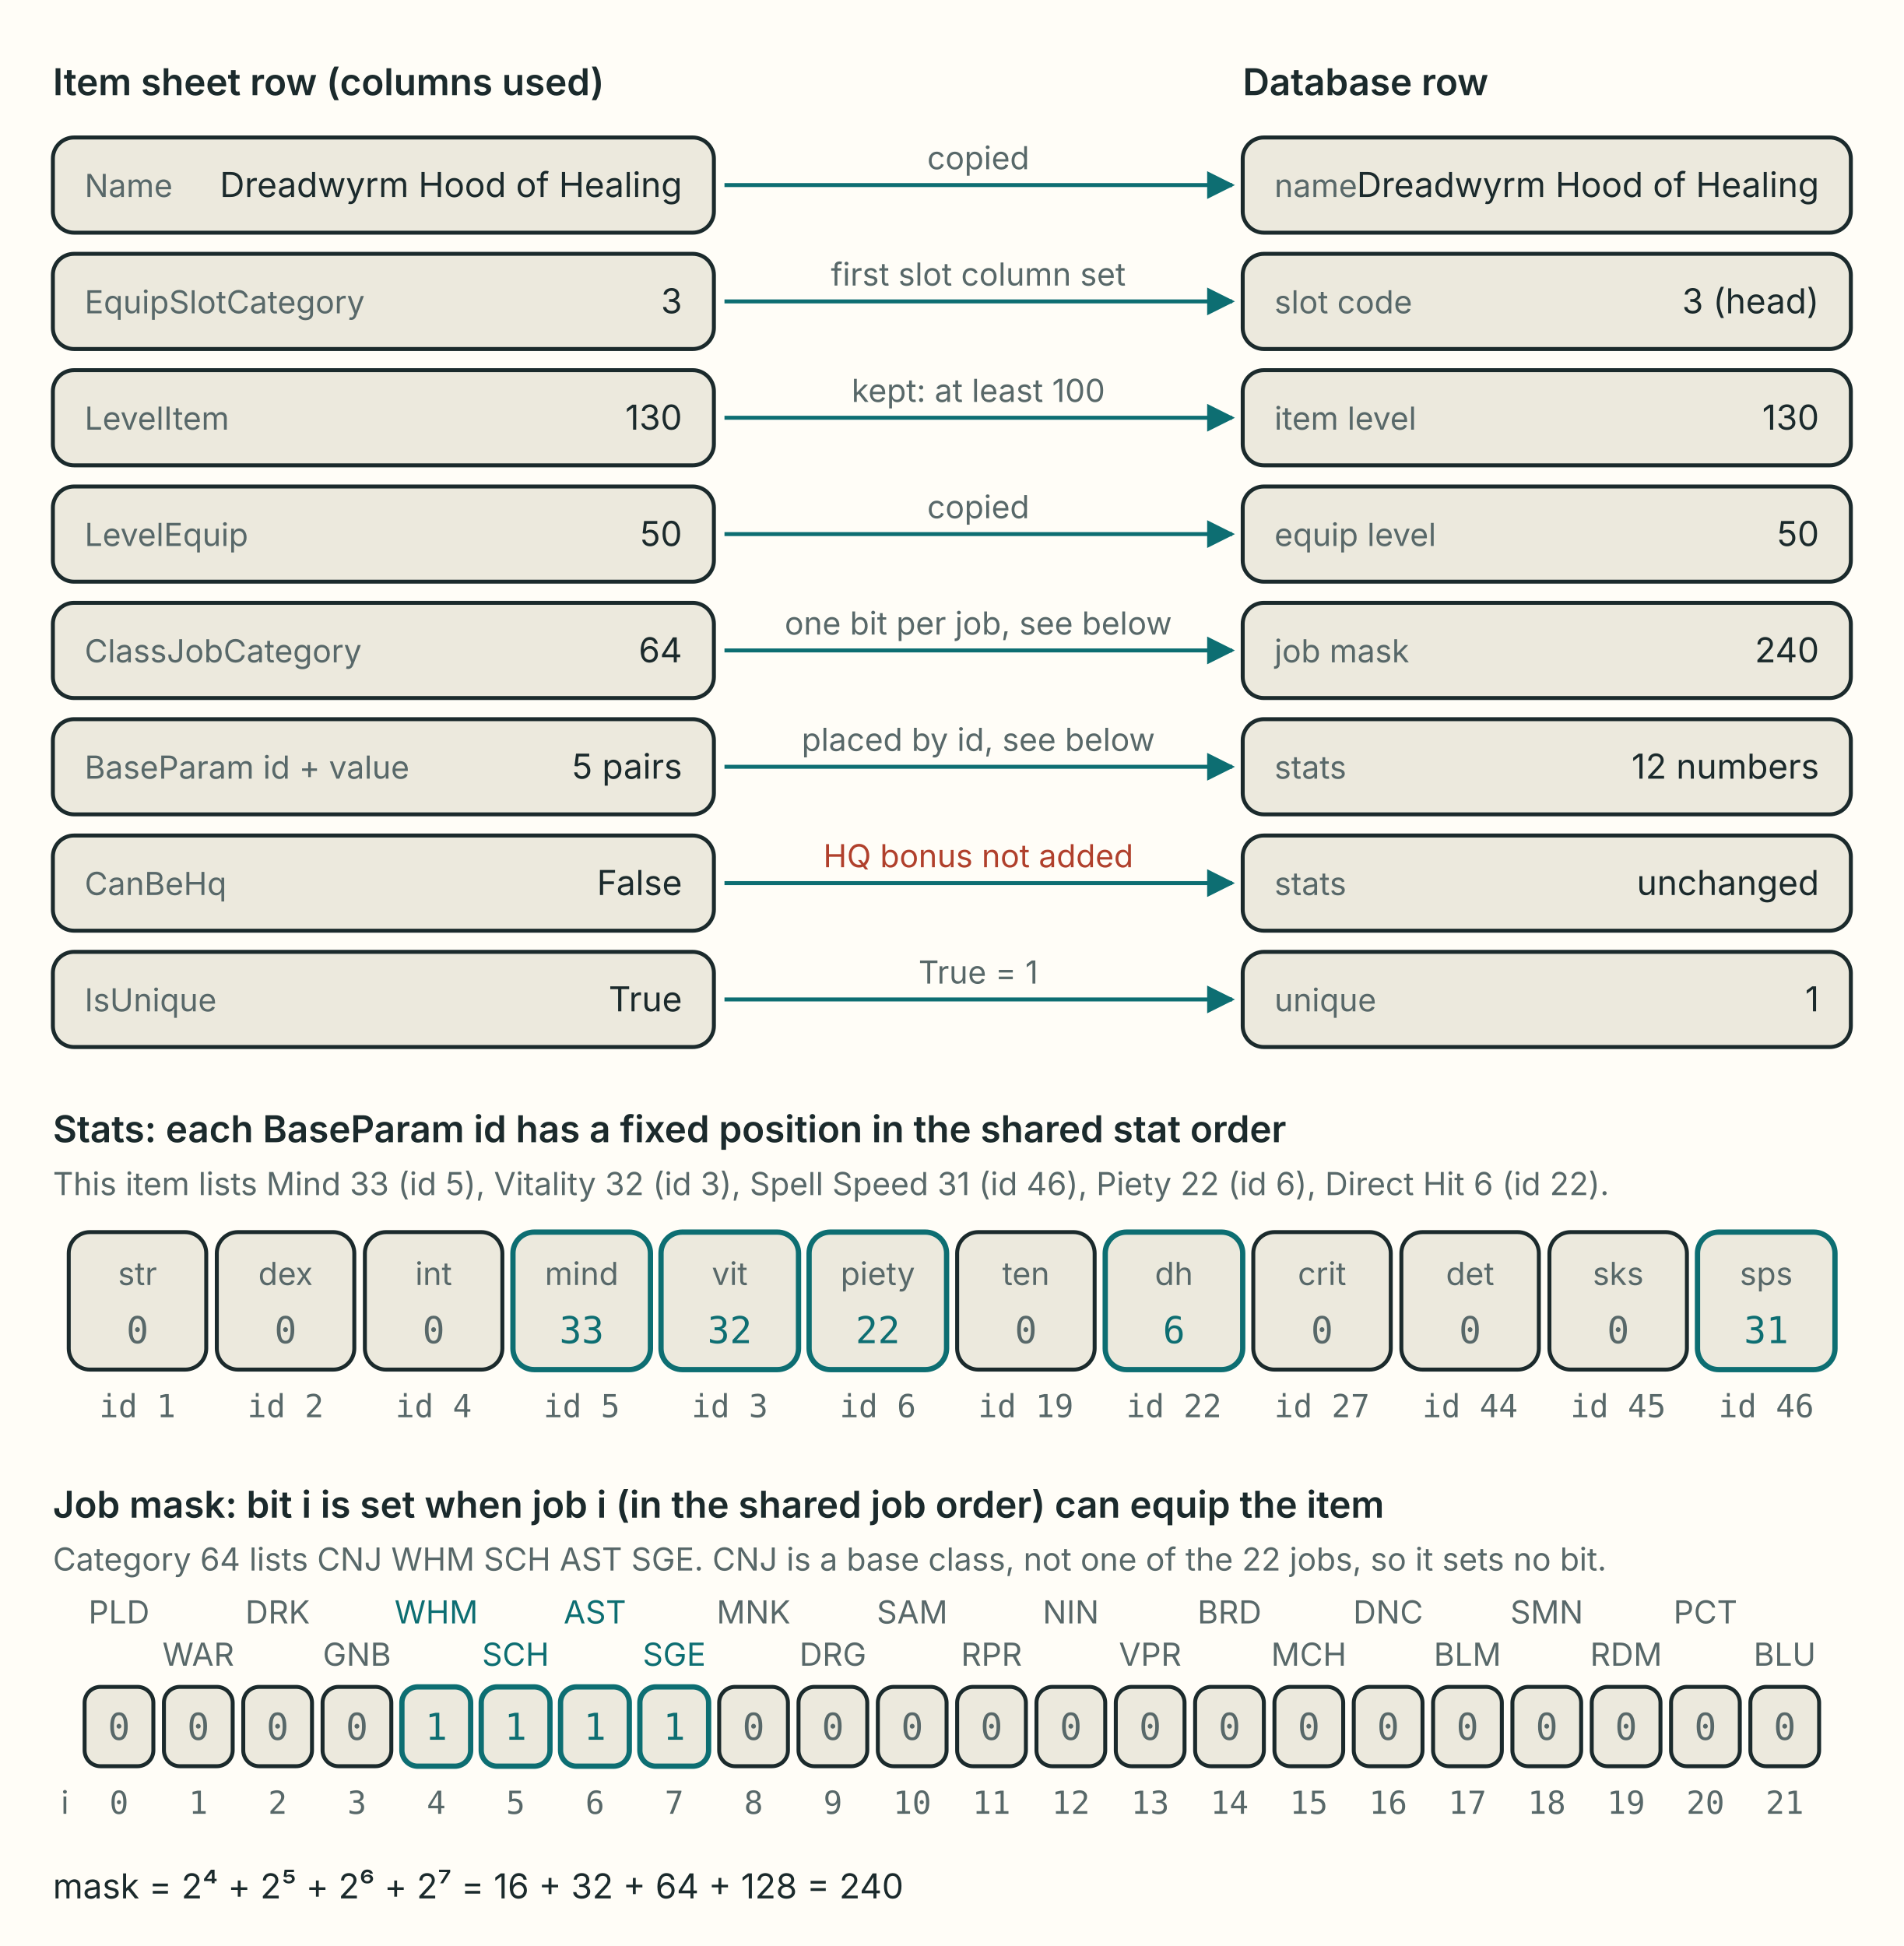
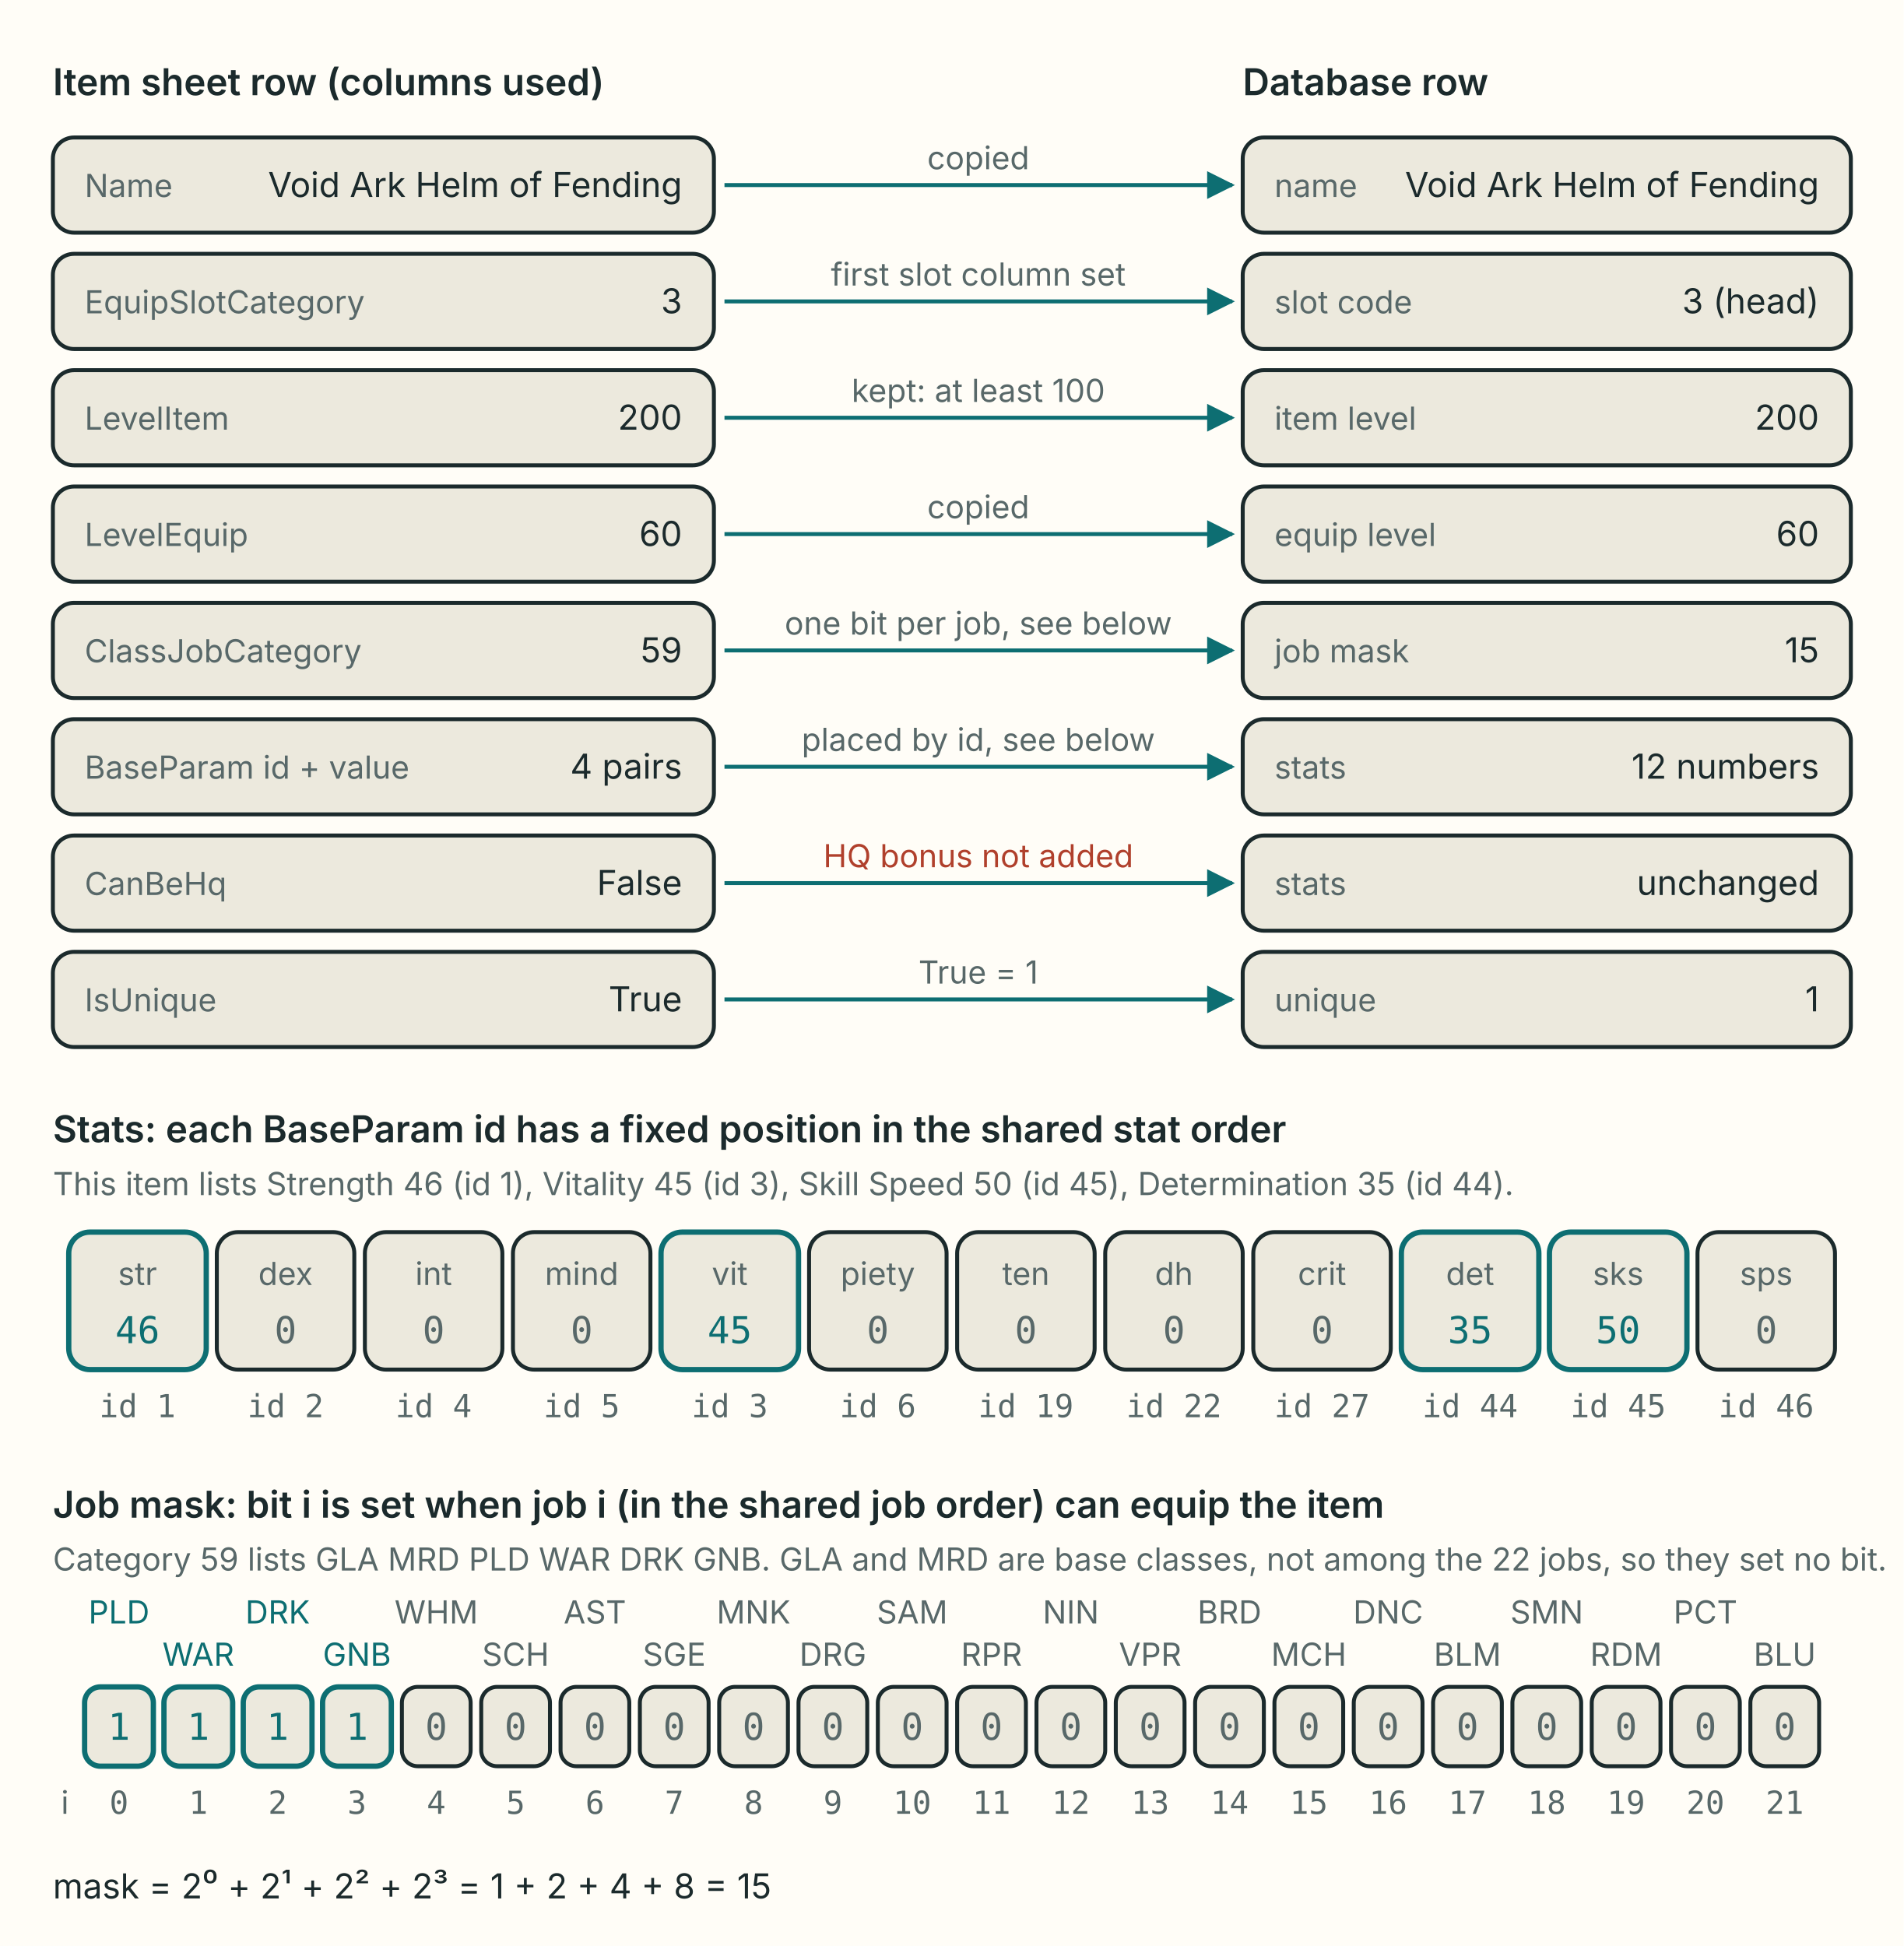
<svg xmlns="http://www.w3.org/2000/svg" viewBox="0 0 720 736" role="img" aria-labelledby="t d">
  <style>
    .bg { fill: #fffdf7; }
    .box { fill: #ece9dd; stroke: #1b2a2c; stroke-width: 1.5; }
    .on { fill: #ece9dd; stroke: #0d6e72; stroke-width: 2; }
    .fg { fill: #1b2a2c; }
    .muted { fill: #586869; }
    .accent { fill: #0d6e72; }
    .bad { fill: #b0402c; }
    .flow { fill: none; stroke: #0d6e72; stroke-width: 1.5; }
    .head { fill: #0d6e72; }
    text { font-family: system-ui, -apple-system, "Segoe UI", sans-serif; font-size: 13px; }
    .s { font-size: 12px; }
    .h { font-size: 14px; font-weight: 600; }
    .num { font-family: ui-monospace, Consolas, monospace; font-size: 14px; }
    .nums { font-family: ui-monospace, Consolas, monospace; font-size: 12px; }
    @media (prefers-color-scheme: dark) {
      .bg { fill: #142023; }
      .box { fill: #1b2b2e; stroke: #e5eeed; }
      .on { fill: #1b2b2e; stroke: #4cc2b6; }
      .fg { fill: #e5eeed; }
      .muted { fill: #92a5a5; }
      .accent { fill: #4cc2b6; }
      .bad { fill: #f08a74; }
      .flow { stroke: #4cc2b6; }
      .head { fill: #4cc2b6; }
    }
  </style>
  <defs>
    <marker id="arrow" viewBox="0 0 10 10" refX="9" refY="5" markerWidth="7" markerHeight="7" orient="auto-start-reverse">
      <path d="M0,0 L10,5 L0,10 z" class="head" />
    </marker>
  </defs>
  <rect class="bg" x="0" y="0" width="720" height="736" />
  <text class="fg h" x="20" y="36">Item sheet row (columns used)</text>
  <text class="fg h" x="470" y="36">Database row</text>
  <rect class="box" x="20" y="52" width="250" height="36" rx="8" />
  <text class="muted s" x="32" y="74.5">Name</text>
-   <text class="fg" x="258" y="74.5" text-anchor="end">Dreadwyrm Hood of Healing</text>
+   <text class="fg" x="258" y="74.5" text-anchor="end">Void Ark Helm of Fending</text>
  <line class="flow" x1="274" y1="70.0" x2="466" y2="70.0" marker-end="url(#arrow)" />
  <text class="muted s" x="370.0" y="64.0" text-anchor="middle">copied</text>
  <rect class="box" x="470" y="52" width="230" height="36" rx="8" />
  <text class="muted s" x="482" y="74.5">name</text>
-   <text class="fg" x="688" y="74.5" text-anchor="end">Dreadwyrm Hood of Healing</text>
+   <text class="fg" x="688" y="74.5" text-anchor="end">Void Ark Helm of Fending</text>
  <rect class="box" x="20" y="96" width="250" height="36" rx="8" />
  <text class="muted s" x="32" y="118.5">EquipSlotCategory</text>
  <text class="fg" x="258" y="118.5" text-anchor="end">3</text>
  <line class="flow" x1="274" y1="114.0" x2="466" y2="114.0" marker-end="url(#arrow)" />
  <text class="muted s" x="370.0" y="108.0" text-anchor="middle">first slot column set</text>
  <rect class="box" x="470" y="96" width="230" height="36" rx="8" />
  <text class="muted s" x="482" y="118.5">slot code</text>
  <text class="fg" x="688" y="118.5" text-anchor="end">3 (head)</text>
  <rect class="box" x="20" y="140" width="250" height="36" rx="8" />
  <text class="muted s" x="32" y="162.5">LevelItem</text>
-   <text class="fg" x="258" y="162.5" text-anchor="end">130</text>
+   <text class="fg" x="258" y="162.5" text-anchor="end">200</text>
  <line class="flow" x1="274" y1="158.0" x2="466" y2="158.0" marker-end="url(#arrow)" />
  <text class="muted s" x="370.0" y="152.0" text-anchor="middle">kept: at least 100</text>
  <rect class="box" x="470" y="140" width="230" height="36" rx="8" />
  <text class="muted s" x="482" y="162.5">item level</text>
-   <text class="fg" x="688" y="162.5" text-anchor="end">130</text>
+   <text class="fg" x="688" y="162.5" text-anchor="end">200</text>
  <rect class="box" x="20" y="184" width="250" height="36" rx="8" />
  <text class="muted s" x="32" y="206.5">LevelEquip</text>
-   <text class="fg" x="258" y="206.5" text-anchor="end">50</text>
+   <text class="fg" x="258" y="206.5" text-anchor="end">60</text>
  <line class="flow" x1="274" y1="202.0" x2="466" y2="202.0" marker-end="url(#arrow)" />
  <text class="muted s" x="370.0" y="196.0" text-anchor="middle">copied</text>
  <rect class="box" x="470" y="184" width="230" height="36" rx="8" />
  <text class="muted s" x="482" y="206.5">equip level</text>
-   <text class="fg" x="688" y="206.5" text-anchor="end">50</text>
+   <text class="fg" x="688" y="206.5" text-anchor="end">60</text>
  <rect class="box" x="20" y="228" width="250" height="36" rx="8" />
  <text class="muted s" x="32" y="250.5">ClassJobCategory</text>
-   <text class="fg" x="258" y="250.5" text-anchor="end">64</text>
+   <text class="fg" x="258" y="250.5" text-anchor="end">59</text>
  <line class="flow" x1="274" y1="246.0" x2="466" y2="246.0" marker-end="url(#arrow)" />
  <text class="muted s" x="370.0" y="240.0" text-anchor="middle">one bit per job, see below</text>
  <rect class="box" x="470" y="228" width="230" height="36" rx="8" />
  <text class="muted s" x="482" y="250.5">job mask</text>
-   <text class="fg" x="688" y="250.5" text-anchor="end">240</text>
+   <text class="fg" x="688" y="250.5" text-anchor="end">15</text>
  <rect class="box" x="20" y="272" width="250" height="36" rx="8" />
  <text class="muted s" x="32" y="294.5">BaseParam id + value</text>
-   <text class="fg" x="258" y="294.5" text-anchor="end">5 pairs</text>
+   <text class="fg" x="258" y="294.5" text-anchor="end">4 pairs</text>
  <line class="flow" x1="274" y1="290.0" x2="466" y2="290.0" marker-end="url(#arrow)" />
  <text class="muted s" x="370.0" y="284.0" text-anchor="middle">placed by id, see below</text>
  <rect class="box" x="470" y="272" width="230" height="36" rx="8" />
  <text class="muted s" x="482" y="294.5">stats</text>
  <text class="fg" x="688" y="294.5" text-anchor="end">12 numbers</text>
  <rect class="box" x="20" y="316" width="250" height="36" rx="8" />
  <text class="muted s" x="32" y="338.5">CanBeHq</text>
  <text class="fg" x="258" y="338.5" text-anchor="end">False</text>
  <line class="flow" x1="274" y1="334.0" x2="466" y2="334.0" marker-end="url(#arrow)" />
  <text class="bad s" x="370.0" y="328.0" text-anchor="middle">HQ bonus not added</text>
  <rect class="box" x="470" y="316" width="230" height="36" rx="8" />
  <text class="muted s" x="482" y="338.5">stats</text>
  <text class="fg" x="688" y="338.5" text-anchor="end">unchanged</text>
  <rect class="box" x="20" y="360" width="250" height="36" rx="8" />
  <text class="muted s" x="32" y="382.5">IsUnique</text>
  <text class="fg" x="258" y="382.5" text-anchor="end">True</text>
  <line class="flow" x1="274" y1="378.0" x2="466" y2="378.0" marker-end="url(#arrow)" />
  <text class="muted s" x="370.0" y="372.0" text-anchor="middle">True = 1</text>
  <rect class="box" x="470" y="360" width="230" height="36" rx="8" />
  <text class="muted s" x="482" y="382.5">unique</text>
  <text class="fg" x="688" y="382.5" text-anchor="end">1</text>
  <text class="fg h" x="20" y="432">Stats: each BaseParam id has a fixed position in the shared stat order</text>
-   <text class="muted s" x="20" y="452">This item lists Mind 33 (id 5), Vitality 32 (id 3), Spell Speed 31 (id 46), Piety 22 (id 6), Direct Hit 6 (id 22).</text>
-   <rect class="box" x="26.0" y="466" width="52" height="52" rx="8" />
+   <text class="muted s" x="20" y="452">This item lists Strength 46 (id 1), Vitality 45 (id 3), Skill Speed 50 (id 45), Determination 35 (id 44).</text>
+   <rect class="on" x="26.0" y="466" width="52" height="52" rx="8" />
  <text class="muted s" x="52.0" y="486" text-anchor="middle">str</text>
-   <text class="muted num" x="52.0" y="508" text-anchor="middle">0</text>
+   <text class="accent num" x="52.0" y="508" text-anchor="middle">46</text>
  <text class="muted nums" x="52.0" y="536" text-anchor="middle">id 1</text>
  <rect class="box" x="82.0" y="466" width="52" height="52" rx="8" />
  <text class="muted s" x="108.0" y="486" text-anchor="middle">dex</text>
  <text class="muted num" x="108.0" y="508" text-anchor="middle">0</text>
  <text class="muted nums" x="108.0" y="536" text-anchor="middle">id 2</text>
  <rect class="box" x="138.0" y="466" width="52" height="52" rx="8" />
  <text class="muted s" x="164.0" y="486" text-anchor="middle">int</text>
  <text class="muted num" x="164.0" y="508" text-anchor="middle">0</text>
  <text class="muted nums" x="164.0" y="536" text-anchor="middle">id 4</text>
-   <rect class="on" x="194.0" y="466" width="52" height="52" rx="8" />
+   <rect class="box" x="194.0" y="466" width="52" height="52" rx="8" />
  <text class="muted s" x="220.0" y="486" text-anchor="middle">mind</text>
-   <text class="accent num" x="220.0" y="508" text-anchor="middle">33</text>
+   <text class="muted num" x="220.0" y="508" text-anchor="middle">0</text>
  <text class="muted nums" x="220.0" y="536" text-anchor="middle">id 5</text>
  <rect class="on" x="250.0" y="466" width="52" height="52" rx="8" />
  <text class="muted s" x="276.0" y="486" text-anchor="middle">vit</text>
-   <text class="accent num" x="276.0" y="508" text-anchor="middle">32</text>
+   <text class="accent num" x="276.0" y="508" text-anchor="middle">45</text>
  <text class="muted nums" x="276.0" y="536" text-anchor="middle">id 3</text>
-   <rect class="on" x="306.0" y="466" width="52" height="52" rx="8" />
+   <rect class="box" x="306.0" y="466" width="52" height="52" rx="8" />
  <text class="muted s" x="332.0" y="486" text-anchor="middle">piety</text>
-   <text class="accent num" x="332.0" y="508" text-anchor="middle">22</text>
+   <text class="muted num" x="332.0" y="508" text-anchor="middle">0</text>
  <text class="muted nums" x="332.0" y="536" text-anchor="middle">id 6</text>
  <rect class="box" x="362.0" y="466" width="52" height="52" rx="8" />
  <text class="muted s" x="388.0" y="486" text-anchor="middle">ten</text>
  <text class="muted num" x="388.0" y="508" text-anchor="middle">0</text>
  <text class="muted nums" x="388.0" y="536" text-anchor="middle">id 19</text>
-   <rect class="on" x="418.0" y="466" width="52" height="52" rx="8" />
+   <rect class="box" x="418.0" y="466" width="52" height="52" rx="8" />
  <text class="muted s" x="444.0" y="486" text-anchor="middle">dh</text>
-   <text class="accent num" x="444.0" y="508" text-anchor="middle">6</text>
+   <text class="muted num" x="444.0" y="508" text-anchor="middle">0</text>
  <text class="muted nums" x="444.0" y="536" text-anchor="middle">id 22</text>
  <rect class="box" x="474.0" y="466" width="52" height="52" rx="8" />
  <text class="muted s" x="500.0" y="486" text-anchor="middle">crit</text>
  <text class="muted num" x="500.0" y="508" text-anchor="middle">0</text>
  <text class="muted nums" x="500.0" y="536" text-anchor="middle">id 27</text>
-   <rect class="box" x="530.0" y="466" width="52" height="52" rx="8" />
+   <rect class="on" x="530.0" y="466" width="52" height="52" rx="8" />
  <text class="muted s" x="556.0" y="486" text-anchor="middle">det</text>
-   <text class="muted num" x="556.0" y="508" text-anchor="middle">0</text>
+   <text class="accent num" x="556.0" y="508" text-anchor="middle">35</text>
  <text class="muted nums" x="556.0" y="536" text-anchor="middle">id 44</text>
-   <rect class="box" x="586.0" y="466" width="52" height="52" rx="8" />
+   <rect class="on" x="586.0" y="466" width="52" height="52" rx="8" />
  <text class="muted s" x="612.0" y="486" text-anchor="middle">sks</text>
-   <text class="muted num" x="612.0" y="508" text-anchor="middle">0</text>
+   <text class="accent num" x="612.0" y="508" text-anchor="middle">50</text>
  <text class="muted nums" x="612.0" y="536" text-anchor="middle">id 45</text>
-   <rect class="on" x="642.0" y="466" width="52" height="52" rx="8" />
+   <rect class="box" x="642.0" y="466" width="52" height="52" rx="8" />
  <text class="muted s" x="668.0" y="486" text-anchor="middle">sps</text>
-   <text class="accent num" x="668.0" y="508" text-anchor="middle">31</text>
+   <text class="muted num" x="668.0" y="508" text-anchor="middle">0</text>
  <text class="muted nums" x="668.0" y="536" text-anchor="middle">id 46</text>
  <text class="fg h" x="20" y="574">Job mask: bit i is set when job i (in the shared job order) can equip the item</text>
-   <text class="muted s" x="20" y="594">Category 64 lists CNJ WHM SCH AST SGE. CNJ is a base class, not one of the 22 jobs, so it sets no bit.</text>
-   <text class="muted s" x="45.0" y="614" text-anchor="middle">PLD</text>
-   <rect class="box" x="32.0" y="638" width="26" height="30" rx="6" />
-   <text class="muted num" x="45.0" y="658" text-anchor="middle">0</text>
+   <text class="muted s" x="20" y="594">Category 59 lists GLA MRD PLD WAR DRK GNB. GLA and MRD are base classes, not among the 22 jobs, so they set no bit.</text>
+   <text class="accent s" x="45.0" y="614" text-anchor="middle">PLD</text>
+   <rect class="on" x="32.0" y="638" width="26" height="30" rx="6" />
+   <text class="accent num" x="45.0" y="658" text-anchor="middle">1</text>
  <text class="muted nums" x="45.0" y="686" text-anchor="middle">0</text>
-   <text class="muted s" x="75.0" y="630" text-anchor="middle">WAR</text>
-   <rect class="box" x="62.0" y="638" width="26" height="30" rx="6" />
-   <text class="muted num" x="75.0" y="658" text-anchor="middle">0</text>
+   <text class="accent s" x="75.0" y="630" text-anchor="middle">WAR</text>
+   <rect class="on" x="62.0" y="638" width="26" height="30" rx="6" />
+   <text class="accent num" x="75.0" y="658" text-anchor="middle">1</text>
  <text class="muted nums" x="75.0" y="686" text-anchor="middle">1</text>
-   <text class="muted s" x="105.0" y="614" text-anchor="middle">DRK</text>
-   <rect class="box" x="92.0" y="638" width="26" height="30" rx="6" />
-   <text class="muted num" x="105.0" y="658" text-anchor="middle">0</text>
+   <text class="accent s" x="105.0" y="614" text-anchor="middle">DRK</text>
+   <rect class="on" x="92.0" y="638" width="26" height="30" rx="6" />
+   <text class="accent num" x="105.0" y="658" text-anchor="middle">1</text>
  <text class="muted nums" x="105.0" y="686" text-anchor="middle">2</text>
-   <text class="muted s" x="135.0" y="630" text-anchor="middle">GNB</text>
-   <rect class="box" x="122.0" y="638" width="26" height="30" rx="6" />
-   <text class="muted num" x="135.0" y="658" text-anchor="middle">0</text>
+   <text class="accent s" x="135.0" y="630" text-anchor="middle">GNB</text>
+   <rect class="on" x="122.0" y="638" width="26" height="30" rx="6" />
+   <text class="accent num" x="135.0" y="658" text-anchor="middle">1</text>
  <text class="muted nums" x="135.0" y="686" text-anchor="middle">3</text>
-   <text class="accent s" x="165.0" y="614" text-anchor="middle">WHM</text>
-   <rect class="on" x="152.0" y="638" width="26" height="30" rx="6" />
-   <text class="accent num" x="165.0" y="658" text-anchor="middle">1</text>
+   <text class="muted s" x="165.0" y="614" text-anchor="middle">WHM</text>
+   <rect class="box" x="152.0" y="638" width="26" height="30" rx="6" />
+   <text class="muted num" x="165.0" y="658" text-anchor="middle">0</text>
  <text class="muted nums" x="165.0" y="686" text-anchor="middle">4</text>
-   <text class="accent s" x="195.0" y="630" text-anchor="middle">SCH</text>
-   <rect class="on" x="182.0" y="638" width="26" height="30" rx="6" />
-   <text class="accent num" x="195.0" y="658" text-anchor="middle">1</text>
+   <text class="muted s" x="195.0" y="630" text-anchor="middle">SCH</text>
+   <rect class="box" x="182.0" y="638" width="26" height="30" rx="6" />
+   <text class="muted num" x="195.0" y="658" text-anchor="middle">0</text>
  <text class="muted nums" x="195.0" y="686" text-anchor="middle">5</text>
-   <text class="accent s" x="225.0" y="614" text-anchor="middle">AST</text>
-   <rect class="on" x="212.0" y="638" width="26" height="30" rx="6" />
-   <text class="accent num" x="225.0" y="658" text-anchor="middle">1</text>
+   <text class="muted s" x="225.0" y="614" text-anchor="middle">AST</text>
+   <rect class="box" x="212.0" y="638" width="26" height="30" rx="6" />
+   <text class="muted num" x="225.0" y="658" text-anchor="middle">0</text>
  <text class="muted nums" x="225.0" y="686" text-anchor="middle">6</text>
-   <text class="accent s" x="255.0" y="630" text-anchor="middle">SGE</text>
-   <rect class="on" x="242.0" y="638" width="26" height="30" rx="6" />
-   <text class="accent num" x="255.0" y="658" text-anchor="middle">1</text>
+   <text class="muted s" x="255.0" y="630" text-anchor="middle">SGE</text>
+   <rect class="box" x="242.0" y="638" width="26" height="30" rx="6" />
+   <text class="muted num" x="255.0" y="658" text-anchor="middle">0</text>
  <text class="muted nums" x="255.0" y="686" text-anchor="middle">7</text>
  <text class="muted s" x="285.0" y="614" text-anchor="middle">MNK</text>
  <rect class="box" x="272.0" y="638" width="26" height="30" rx="6" />
  <text class="muted num" x="285.0" y="658" text-anchor="middle">0</text>
  <text class="muted nums" x="285.0" y="686" text-anchor="middle">8</text>
  <text class="muted s" x="315.0" y="630" text-anchor="middle">DRG</text>
  <rect class="box" x="302.0" y="638" width="26" height="30" rx="6" />
  <text class="muted num" x="315.0" y="658" text-anchor="middle">0</text>
  <text class="muted nums" x="315.0" y="686" text-anchor="middle">9</text>
  <text class="muted s" x="345.0" y="614" text-anchor="middle">SAM</text>
  <rect class="box" x="332.0" y="638" width="26" height="30" rx="6" />
  <text class="muted num" x="345.0" y="658" text-anchor="middle">0</text>
  <text class="muted nums" x="345.0" y="686" text-anchor="middle">10</text>
  <text class="muted s" x="375.0" y="630" text-anchor="middle">RPR</text>
  <rect class="box" x="362.0" y="638" width="26" height="30" rx="6" />
  <text class="muted num" x="375.0" y="658" text-anchor="middle">0</text>
  <text class="muted nums" x="375.0" y="686" text-anchor="middle">11</text>
  <text class="muted s" x="405.0" y="614" text-anchor="middle">NIN</text>
  <rect class="box" x="392.0" y="638" width="26" height="30" rx="6" />
  <text class="muted num" x="405.0" y="658" text-anchor="middle">0</text>
  <text class="muted nums" x="405.0" y="686" text-anchor="middle">12</text>
  <text class="muted s" x="435.0" y="630" text-anchor="middle">VPR</text>
  <rect class="box" x="422.0" y="638" width="26" height="30" rx="6" />
  <text class="muted num" x="435.0" y="658" text-anchor="middle">0</text>
  <text class="muted nums" x="435.0" y="686" text-anchor="middle">13</text>
  <text class="muted s" x="465.0" y="614" text-anchor="middle">BRD</text>
  <rect class="box" x="452.0" y="638" width="26" height="30" rx="6" />
  <text class="muted num" x="465.0" y="658" text-anchor="middle">0</text>
  <text class="muted nums" x="465.0" y="686" text-anchor="middle">14</text>
  <text class="muted s" x="495.0" y="630" text-anchor="middle">MCH</text>
  <rect class="box" x="482.0" y="638" width="26" height="30" rx="6" />
  <text class="muted num" x="495.0" y="658" text-anchor="middle">0</text>
  <text class="muted nums" x="495.0" y="686" text-anchor="middle">15</text>
  <text class="muted s" x="525.0" y="614" text-anchor="middle">DNC</text>
  <rect class="box" x="512.0" y="638" width="26" height="30" rx="6" />
  <text class="muted num" x="525.0" y="658" text-anchor="middle">0</text>
  <text class="muted nums" x="525.0" y="686" text-anchor="middle">16</text>
  <text class="muted s" x="555.0" y="630" text-anchor="middle">BLM</text>
  <rect class="box" x="542.0" y="638" width="26" height="30" rx="6" />
  <text class="muted num" x="555.0" y="658" text-anchor="middle">0</text>
  <text class="muted nums" x="555.0" y="686" text-anchor="middle">17</text>
  <text class="muted s" x="585.0" y="614" text-anchor="middle">SMN</text>
  <rect class="box" x="572.0" y="638" width="26" height="30" rx="6" />
  <text class="muted num" x="585.0" y="658" text-anchor="middle">0</text>
  <text class="muted nums" x="585.0" y="686" text-anchor="middle">18</text>
  <text class="muted s" x="615.0" y="630" text-anchor="middle">RDM</text>
  <rect class="box" x="602.0" y="638" width="26" height="30" rx="6" />
  <text class="muted num" x="615.0" y="658" text-anchor="middle">0</text>
  <text class="muted nums" x="615.0" y="686" text-anchor="middle">19</text>
  <text class="muted s" x="645.0" y="614" text-anchor="middle">PCT</text>
  <rect class="box" x="632.0" y="638" width="26" height="30" rx="6" />
  <text class="muted num" x="645.0" y="658" text-anchor="middle">0</text>
  <text class="muted nums" x="645.0" y="686" text-anchor="middle">20</text>
  <text class="muted s" x="675.0" y="630" text-anchor="middle">BLU</text>
  <rect class="box" x="662.0" y="638" width="26" height="30" rx="6" />
  <text class="muted num" x="675.0" y="658" text-anchor="middle">0</text>
  <text class="muted nums" x="675.0" y="686" text-anchor="middle">21</text>
  <text class="muted s" x="26.0" y="686" text-anchor="end">i</text>
-   <text class="fg" x="20" y="718">mask = 2⁴ + 2⁵ + 2⁶ + 2⁷ = 16 + 32 + 64 + 128 = 240</text>
+   <text class="fg" x="20" y="718">mask = 2⁰ + 2¹ + 2² + 2³ = 1 + 2 + 4 + 8 = 15</text>
</svg>
